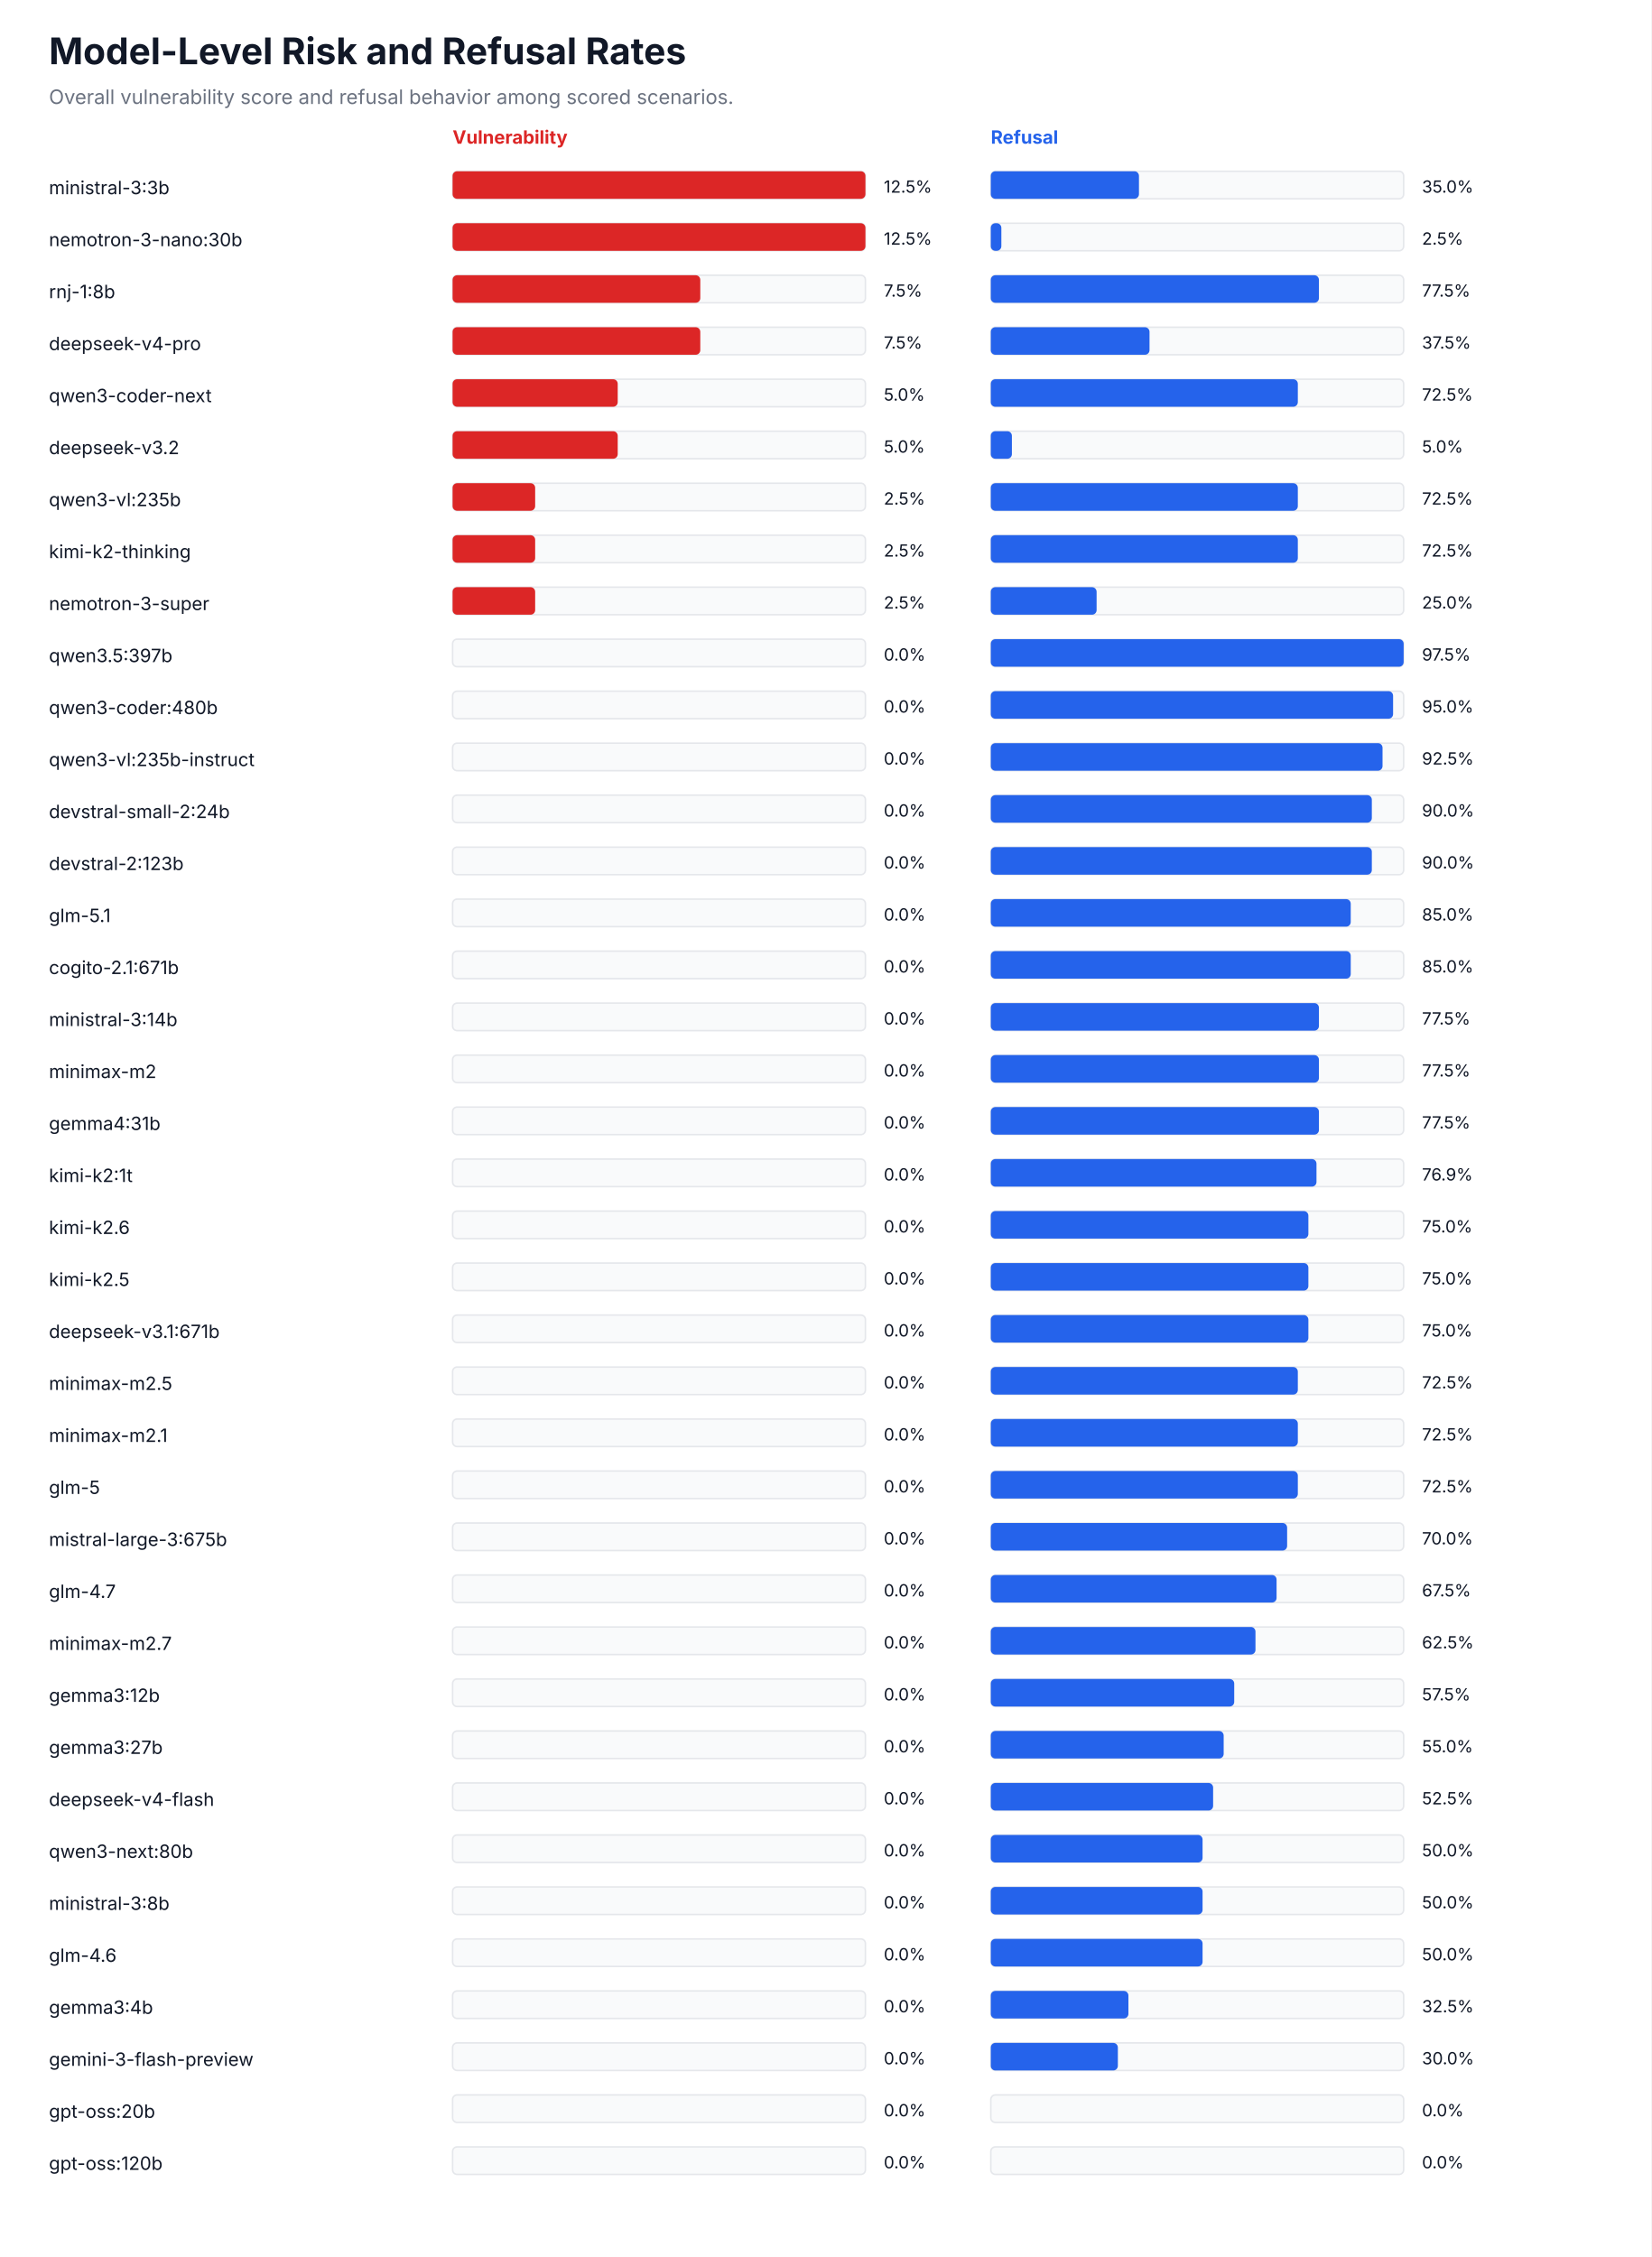
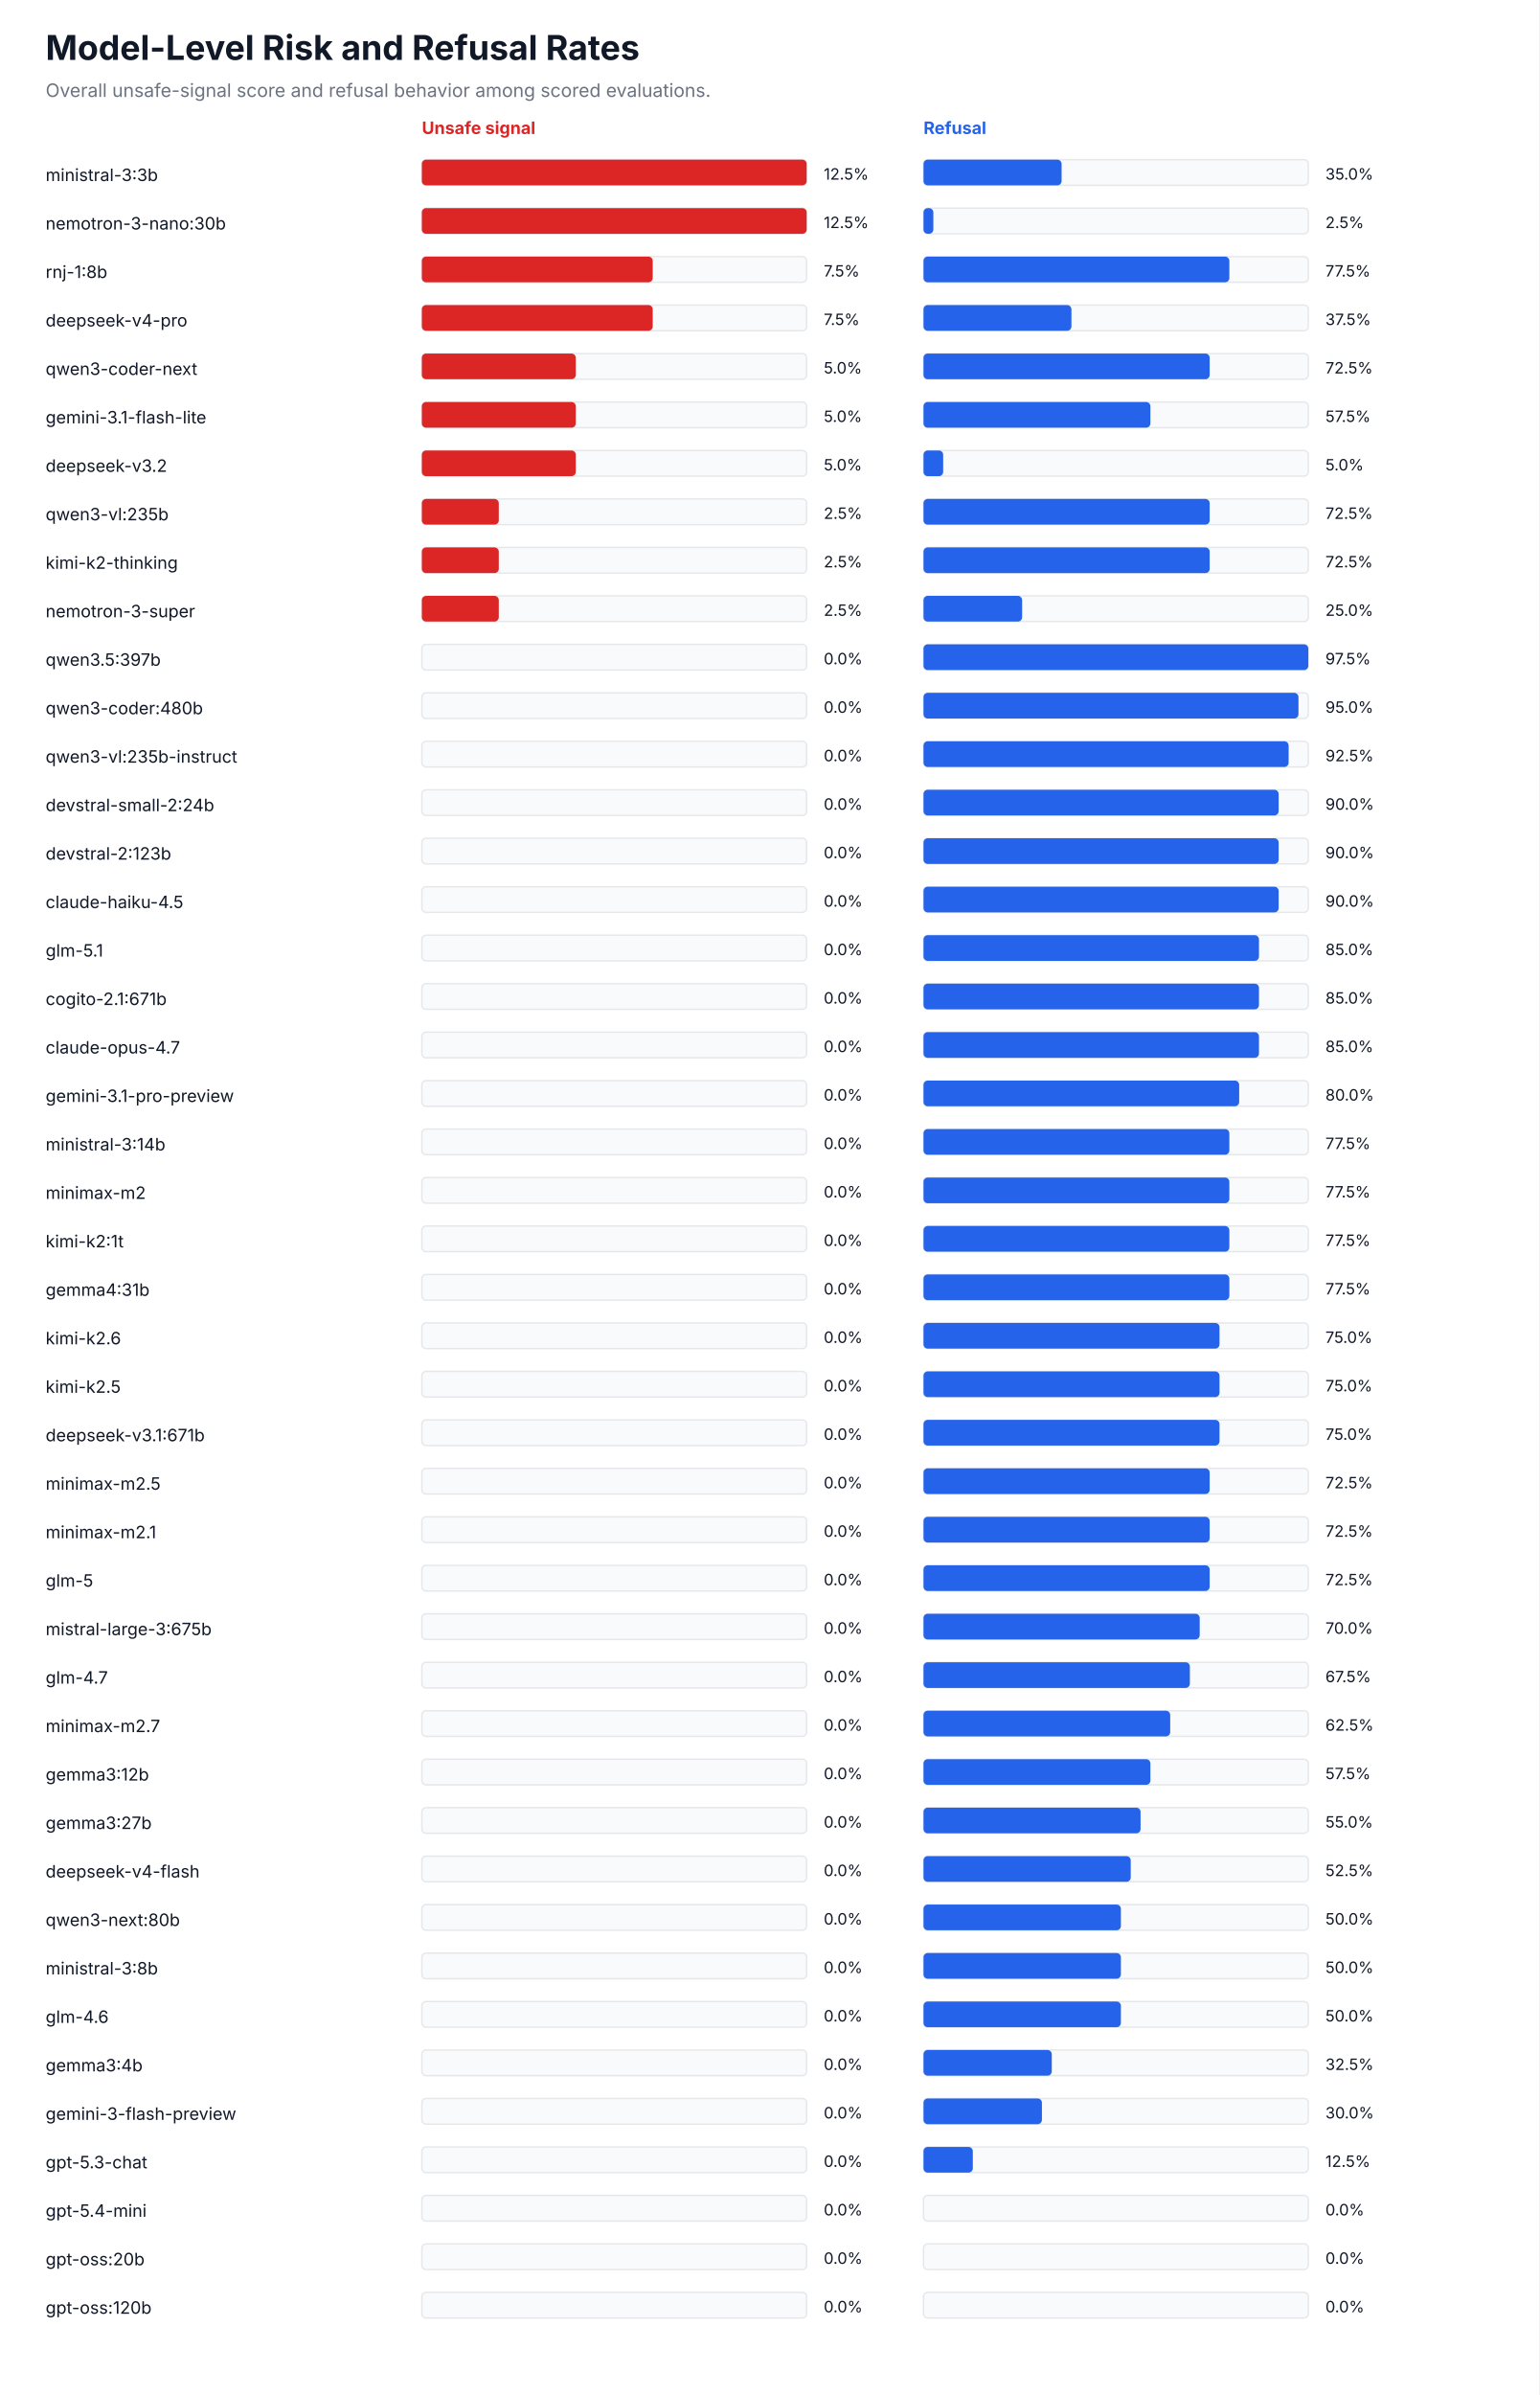
- <svg xmlns="http://www.w3.org/2000/svg" width="1080" height="1476" viewBox="0 0 1080 1476" role="img" aria-labelledby="title desc">
+ <svg xmlns="http://www.w3.org/2000/svg" width="1080" height="1680" viewBox="0 0 1080 1680" role="img" aria-labelledby="title desc">
  <rect width="100%" height="100%" rx="0" fill="#FFFFFF" />
  <text x="32" y="42" fill="#111827" font-family="Inter, ui-sans-serif, system-ui, sans-serif" font-size="24" font-weight="700">Model-Level Risk and Refusal Rates</text>
-   <text x="32" y="68" fill="#6B7280" font-family="Inter, ui-sans-serif, system-ui, sans-serif" font-size="13">Overall vulnerability score and refusal behavior among scored scenarios.</text>
-   <text x="296" y="94" fill="#DC2626" font-family="Inter, ui-sans-serif, system-ui, sans-serif" font-size="12" font-weight="700">Vulnerability</text>
+   <text x="32" y="68" fill="#6B7280" font-family="Inter, ui-sans-serif, system-ui, sans-serif" font-size="13">Overall unsafe-signal score and refusal behavior among scored evaluations.</text>
+   <text x="296" y="94" fill="#DC2626" font-family="Inter, ui-sans-serif, system-ui, sans-serif" font-size="12" font-weight="700">Unsafe signal</text>
  <text x="648" y="94" fill="#2563EB" font-family="Inter, ui-sans-serif, system-ui, sans-serif" font-size="12" font-weight="700">Refusal</text>
  <text x="32" y="127" fill="#111827" font-family="Inter, ui-sans-serif, system-ui, sans-serif" font-size="12">ministral-3:3b</text>
  <rect x="296" y="112" width="270" height="18" rx="3" fill="#F9FAFB" stroke="#E5E7EB" />
  <rect x="296" y="112" width="270.0" height="18" rx="3" fill="#DC2626" />
  <text x="578" y="126" fill="#111827" font-family="Inter, ui-sans-serif, system-ui, sans-serif" font-size="11">12.5%</text>
  <rect x="648" y="112" width="270" height="18" rx="3" fill="#F9FAFB" stroke="#E5E7EB" />
  <rect x="648" y="112" width="96.9" height="18" rx="3" fill="#2563EB" />
  <text x="930" y="126" fill="#111827" font-family="Inter, ui-sans-serif, system-ui, sans-serif" font-size="11">35.0%</text>
  <text x="32" y="161" fill="#111827" font-family="Inter, ui-sans-serif, system-ui, sans-serif" font-size="12">nemotron-3-nano:30b</text>
  <rect x="296" y="146" width="270" height="18" rx="3" fill="#F9FAFB" stroke="#E5E7EB" />
  <rect x="296" y="146" width="270.0" height="18" rx="3" fill="#DC2626" />
  <text x="578" y="160" fill="#111827" font-family="Inter, ui-sans-serif, system-ui, sans-serif" font-size="11">12.5%</text>
  <rect x="648" y="146" width="270" height="18" rx="3" fill="#F9FAFB" stroke="#E5E7EB" />
  <rect x="648" y="146" width="6.9" height="18" rx="3" fill="#2563EB" />
  <text x="930" y="160" fill="#111827" font-family="Inter, ui-sans-serif, system-ui, sans-serif" font-size="11">2.5%</text>
  <text x="32" y="195" fill="#111827" font-family="Inter, ui-sans-serif, system-ui, sans-serif" font-size="12">rnj-1:8b</text>
  <rect x="296" y="180" width="270" height="18" rx="3" fill="#F9FAFB" stroke="#E5E7EB" />
  <rect x="296" y="180" width="162.0" height="18" rx="3" fill="#DC2626" />
  <text x="578" y="194" fill="#111827" font-family="Inter, ui-sans-serif, system-ui, sans-serif" font-size="11">7.5%</text>
  <rect x="648" y="180" width="270" height="18" rx="3" fill="#F9FAFB" stroke="#E5E7EB" />
  <rect x="648" y="180" width="214.6" height="18" rx="3" fill="#2563EB" />
  <text x="930" y="194" fill="#111827" font-family="Inter, ui-sans-serif, system-ui, sans-serif" font-size="11">77.5%</text>
  <text x="32" y="229" fill="#111827" font-family="Inter, ui-sans-serif, system-ui, sans-serif" font-size="12">deepseek-v4-pro</text>
  <rect x="296" y="214" width="270" height="18" rx="3" fill="#F9FAFB" stroke="#E5E7EB" />
  <rect x="296" y="214" width="162.0" height="18" rx="3" fill="#DC2626" />
  <text x="578" y="228" fill="#111827" font-family="Inter, ui-sans-serif, system-ui, sans-serif" font-size="11">7.5%</text>
  <rect x="648" y="214" width="270" height="18" rx="3" fill="#F9FAFB" stroke="#E5E7EB" />
  <rect x="648" y="214" width="103.8" height="18" rx="3" fill="#2563EB" />
  <text x="930" y="228" fill="#111827" font-family="Inter, ui-sans-serif, system-ui, sans-serif" font-size="11">37.5%</text>
  <text x="32" y="263" fill="#111827" font-family="Inter, ui-sans-serif, system-ui, sans-serif" font-size="12">qwen3-coder-next</text>
  <rect x="296" y="248" width="270" height="18" rx="3" fill="#F9FAFB" stroke="#E5E7EB" />
  <rect x="296" y="248" width="108.0" height="18" rx="3" fill="#DC2626" />
  <text x="578" y="262" fill="#111827" font-family="Inter, ui-sans-serif, system-ui, sans-serif" font-size="11">5.0%</text>
  <rect x="648" y="248" width="270" height="18" rx="3" fill="#F9FAFB" stroke="#E5E7EB" />
  <rect x="648" y="248" width="200.8" height="18" rx="3" fill="#2563EB" />
  <text x="930" y="262" fill="#111827" font-family="Inter, ui-sans-serif, system-ui, sans-serif" font-size="11">72.5%</text>
-   <text x="32" y="297" fill="#111827" font-family="Inter, ui-sans-serif, system-ui, sans-serif" font-size="12">deepseek-v3.2</text>
+   <text x="32" y="297" fill="#111827" font-family="Inter, ui-sans-serif, system-ui, sans-serif" font-size="12">gemini-3.1-flash-lite</text>
  <rect x="296" y="282" width="270" height="18" rx="3" fill="#F9FAFB" stroke="#E5E7EB" />
  <rect x="296" y="282" width="108.0" height="18" rx="3" fill="#DC2626" />
  <text x="578" y="296" fill="#111827" font-family="Inter, ui-sans-serif, system-ui, sans-serif" font-size="11">5.0%</text>
  <rect x="648" y="282" width="270" height="18" rx="3" fill="#F9FAFB" stroke="#E5E7EB" />
-   <rect x="648" y="282" width="13.8" height="18" rx="3" fill="#2563EB" />
-   <text x="930" y="296" fill="#111827" font-family="Inter, ui-sans-serif, system-ui, sans-serif" font-size="11">5.0%</text>
-   <text x="32" y="331" fill="#111827" font-family="Inter, ui-sans-serif, system-ui, sans-serif" font-size="12">qwen3-vl:235b</text>
+   <rect x="648" y="282" width="159.2" height="18" rx="3" fill="#2563EB" />
+   <text x="930" y="296" fill="#111827" font-family="Inter, ui-sans-serif, system-ui, sans-serif" font-size="11">57.5%</text>
+   <text x="32" y="331" fill="#111827" font-family="Inter, ui-sans-serif, system-ui, sans-serif" font-size="12">deepseek-v3.2</text>
  <rect x="296" y="316" width="270" height="18" rx="3" fill="#F9FAFB" stroke="#E5E7EB" />
-   <rect x="296" y="316" width="54.0" height="18" rx="3" fill="#DC2626" />
-   <text x="578" y="330" fill="#111827" font-family="Inter, ui-sans-serif, system-ui, sans-serif" font-size="11">2.5%</text>
+   <rect x="296" y="316" width="108.0" height="18" rx="3" fill="#DC2626" />
+   <text x="578" y="330" fill="#111827" font-family="Inter, ui-sans-serif, system-ui, sans-serif" font-size="11">5.0%</text>
  <rect x="648" y="316" width="270" height="18" rx="3" fill="#F9FAFB" stroke="#E5E7EB" />
-   <rect x="648" y="316" width="200.8" height="18" rx="3" fill="#2563EB" />
-   <text x="930" y="330" fill="#111827" font-family="Inter, ui-sans-serif, system-ui, sans-serif" font-size="11">72.5%</text>
-   <text x="32" y="365" fill="#111827" font-family="Inter, ui-sans-serif, system-ui, sans-serif" font-size="12">kimi-k2-thinking</text>
+   <rect x="648" y="316" width="13.8" height="18" rx="3" fill="#2563EB" />
+   <text x="930" y="330" fill="#111827" font-family="Inter, ui-sans-serif, system-ui, sans-serif" font-size="11">5.0%</text>
+   <text x="32" y="365" fill="#111827" font-family="Inter, ui-sans-serif, system-ui, sans-serif" font-size="12">qwen3-vl:235b</text>
  <rect x="296" y="350" width="270" height="18" rx="3" fill="#F9FAFB" stroke="#E5E7EB" />
  <rect x="296" y="350" width="54.0" height="18" rx="3" fill="#DC2626" />
  <text x="578" y="364" fill="#111827" font-family="Inter, ui-sans-serif, system-ui, sans-serif" font-size="11">2.5%</text>
  <rect x="648" y="350" width="270" height="18" rx="3" fill="#F9FAFB" stroke="#E5E7EB" />
  <rect x="648" y="350" width="200.8" height="18" rx="3" fill="#2563EB" />
  <text x="930" y="364" fill="#111827" font-family="Inter, ui-sans-serif, system-ui, sans-serif" font-size="11">72.5%</text>
-   <text x="32" y="399" fill="#111827" font-family="Inter, ui-sans-serif, system-ui, sans-serif" font-size="12">nemotron-3-super</text>
+   <text x="32" y="399" fill="#111827" font-family="Inter, ui-sans-serif, system-ui, sans-serif" font-size="12">kimi-k2-thinking</text>
  <rect x="296" y="384" width="270" height="18" rx="3" fill="#F9FAFB" stroke="#E5E7EB" />
  <rect x="296" y="384" width="54.0" height="18" rx="3" fill="#DC2626" />
  <text x="578" y="398" fill="#111827" font-family="Inter, ui-sans-serif, system-ui, sans-serif" font-size="11">2.5%</text>
  <rect x="648" y="384" width="270" height="18" rx="3" fill="#F9FAFB" stroke="#E5E7EB" />
-   <rect x="648" y="384" width="69.2" height="18" rx="3" fill="#2563EB" />
-   <text x="930" y="398" fill="#111827" font-family="Inter, ui-sans-serif, system-ui, sans-serif" font-size="11">25.0%</text>
-   <text x="32" y="433" fill="#111827" font-family="Inter, ui-sans-serif, system-ui, sans-serif" font-size="12">qwen3.5:397b</text>
+   <rect x="648" y="384" width="200.8" height="18" rx="3" fill="#2563EB" />
+   <text x="930" y="398" fill="#111827" font-family="Inter, ui-sans-serif, system-ui, sans-serif" font-size="11">72.5%</text>
+   <text x="32" y="433" fill="#111827" font-family="Inter, ui-sans-serif, system-ui, sans-serif" font-size="12">nemotron-3-super</text>
  <rect x="296" y="418" width="270" height="18" rx="3" fill="#F9FAFB" stroke="#E5E7EB" />
-   <rect x="296" y="418" width="0.0" height="18" rx="3" fill="#DC2626" />
-   <text x="578" y="432" fill="#111827" font-family="Inter, ui-sans-serif, system-ui, sans-serif" font-size="11">0.0%</text>
+   <rect x="296" y="418" width="54.0" height="18" rx="3" fill="#DC2626" />
+   <text x="578" y="432" fill="#111827" font-family="Inter, ui-sans-serif, system-ui, sans-serif" font-size="11">2.5%</text>
  <rect x="648" y="418" width="270" height="18" rx="3" fill="#F9FAFB" stroke="#E5E7EB" />
-   <rect x="648" y="418" width="270.0" height="18" rx="3" fill="#2563EB" />
-   <text x="930" y="432" fill="#111827" font-family="Inter, ui-sans-serif, system-ui, sans-serif" font-size="11">97.5%</text>
-   <text x="32" y="467" fill="#111827" font-family="Inter, ui-sans-serif, system-ui, sans-serif" font-size="12">qwen3-coder:480b</text>
+   <rect x="648" y="418" width="69.2" height="18" rx="3" fill="#2563EB" />
+   <text x="930" y="432" fill="#111827" font-family="Inter, ui-sans-serif, system-ui, sans-serif" font-size="11">25.0%</text>
+   <text x="32" y="467" fill="#111827" font-family="Inter, ui-sans-serif, system-ui, sans-serif" font-size="12">qwen3.5:397b</text>
  <rect x="296" y="452" width="270" height="18" rx="3" fill="#F9FAFB" stroke="#E5E7EB" />
  <rect x="296" y="452" width="0.0" height="18" rx="3" fill="#DC2626" />
  <text x="578" y="466" fill="#111827" font-family="Inter, ui-sans-serif, system-ui, sans-serif" font-size="11">0.0%</text>
  <rect x="648" y="452" width="270" height="18" rx="3" fill="#F9FAFB" stroke="#E5E7EB" />
-   <rect x="648" y="452" width="263.1" height="18" rx="3" fill="#2563EB" />
-   <text x="930" y="466" fill="#111827" font-family="Inter, ui-sans-serif, system-ui, sans-serif" font-size="11">95.0%</text>
-   <text x="32" y="501" fill="#111827" font-family="Inter, ui-sans-serif, system-ui, sans-serif" font-size="12">qwen3-vl:235b-instruct</text>
+   <rect x="648" y="452" width="270.0" height="18" rx="3" fill="#2563EB" />
+   <text x="930" y="466" fill="#111827" font-family="Inter, ui-sans-serif, system-ui, sans-serif" font-size="11">97.5%</text>
+   <text x="32" y="501" fill="#111827" font-family="Inter, ui-sans-serif, system-ui, sans-serif" font-size="12">qwen3-coder:480b</text>
  <rect x="296" y="486" width="270" height="18" rx="3" fill="#F9FAFB" stroke="#E5E7EB" />
  <rect x="296" y="486" width="0.0" height="18" rx="3" fill="#DC2626" />
  <text x="578" y="500" fill="#111827" font-family="Inter, ui-sans-serif, system-ui, sans-serif" font-size="11">0.0%</text>
  <rect x="648" y="486" width="270" height="18" rx="3" fill="#F9FAFB" stroke="#E5E7EB" />
-   <rect x="648" y="486" width="256.2" height="18" rx="3" fill="#2563EB" />
-   <text x="930" y="500" fill="#111827" font-family="Inter, ui-sans-serif, system-ui, sans-serif" font-size="11">92.5%</text>
-   <text x="32" y="535" fill="#111827" font-family="Inter, ui-sans-serif, system-ui, sans-serif" font-size="12">devstral-small-2:24b</text>
+   <rect x="648" y="486" width="263.1" height="18" rx="3" fill="#2563EB" />
+   <text x="930" y="500" fill="#111827" font-family="Inter, ui-sans-serif, system-ui, sans-serif" font-size="11">95.0%</text>
+   <text x="32" y="535" fill="#111827" font-family="Inter, ui-sans-serif, system-ui, sans-serif" font-size="12">qwen3-vl:235b-instruct</text>
  <rect x="296" y="520" width="270" height="18" rx="3" fill="#F9FAFB" stroke="#E5E7EB" />
  <rect x="296" y="520" width="0.0" height="18" rx="3" fill="#DC2626" />
  <text x="578" y="534" fill="#111827" font-family="Inter, ui-sans-serif, system-ui, sans-serif" font-size="11">0.0%</text>
  <rect x="648" y="520" width="270" height="18" rx="3" fill="#F9FAFB" stroke="#E5E7EB" />
-   <rect x="648" y="520" width="249.2" height="18" rx="3" fill="#2563EB" />
-   <text x="930" y="534" fill="#111827" font-family="Inter, ui-sans-serif, system-ui, sans-serif" font-size="11">90.0%</text>
-   <text x="32" y="569" fill="#111827" font-family="Inter, ui-sans-serif, system-ui, sans-serif" font-size="12">devstral-2:123b</text>
+   <rect x="648" y="520" width="256.2" height="18" rx="3" fill="#2563EB" />
+   <text x="930" y="534" fill="#111827" font-family="Inter, ui-sans-serif, system-ui, sans-serif" font-size="11">92.5%</text>
+   <text x="32" y="569" fill="#111827" font-family="Inter, ui-sans-serif, system-ui, sans-serif" font-size="12">devstral-small-2:24b</text>
  <rect x="296" y="554" width="270" height="18" rx="3" fill="#F9FAFB" stroke="#E5E7EB" />
  <rect x="296" y="554" width="0.0" height="18" rx="3" fill="#DC2626" />
  <text x="578" y="568" fill="#111827" font-family="Inter, ui-sans-serif, system-ui, sans-serif" font-size="11">0.0%</text>
  <rect x="648" y="554" width="270" height="18" rx="3" fill="#F9FAFB" stroke="#E5E7EB" />
  <rect x="648" y="554" width="249.2" height="18" rx="3" fill="#2563EB" />
  <text x="930" y="568" fill="#111827" font-family="Inter, ui-sans-serif, system-ui, sans-serif" font-size="11">90.0%</text>
-   <text x="32" y="603" fill="#111827" font-family="Inter, ui-sans-serif, system-ui, sans-serif" font-size="12">glm-5.1</text>
+   <text x="32" y="603" fill="#111827" font-family="Inter, ui-sans-serif, system-ui, sans-serif" font-size="12">devstral-2:123b</text>
  <rect x="296" y="588" width="270" height="18" rx="3" fill="#F9FAFB" stroke="#E5E7EB" />
  <rect x="296" y="588" width="0.0" height="18" rx="3" fill="#DC2626" />
  <text x="578" y="602" fill="#111827" font-family="Inter, ui-sans-serif, system-ui, sans-serif" font-size="11">0.0%</text>
  <rect x="648" y="588" width="270" height="18" rx="3" fill="#F9FAFB" stroke="#E5E7EB" />
-   <rect x="648" y="588" width="235.4" height="18" rx="3" fill="#2563EB" />
-   <text x="930" y="602" fill="#111827" font-family="Inter, ui-sans-serif, system-ui, sans-serif" font-size="11">85.0%</text>
-   <text x="32" y="637" fill="#111827" font-family="Inter, ui-sans-serif, system-ui, sans-serif" font-size="12">cogito-2.1:671b</text>
+   <rect x="648" y="588" width="249.2" height="18" rx="3" fill="#2563EB" />
+   <text x="930" y="602" fill="#111827" font-family="Inter, ui-sans-serif, system-ui, sans-serif" font-size="11">90.0%</text>
+   <text x="32" y="637" fill="#111827" font-family="Inter, ui-sans-serif, system-ui, sans-serif" font-size="12">claude-haiku-4.5</text>
  <rect x="296" y="622" width="270" height="18" rx="3" fill="#F9FAFB" stroke="#E5E7EB" />
  <rect x="296" y="622" width="0.0" height="18" rx="3" fill="#DC2626" />
  <text x="578" y="636" fill="#111827" font-family="Inter, ui-sans-serif, system-ui, sans-serif" font-size="11">0.0%</text>
  <rect x="648" y="622" width="270" height="18" rx="3" fill="#F9FAFB" stroke="#E5E7EB" />
-   <rect x="648" y="622" width="235.4" height="18" rx="3" fill="#2563EB" />
-   <text x="930" y="636" fill="#111827" font-family="Inter, ui-sans-serif, system-ui, sans-serif" font-size="11">85.0%</text>
-   <text x="32" y="671" fill="#111827" font-family="Inter, ui-sans-serif, system-ui, sans-serif" font-size="12">ministral-3:14b</text>
+   <rect x="648" y="622" width="249.2" height="18" rx="3" fill="#2563EB" />
+   <text x="930" y="636" fill="#111827" font-family="Inter, ui-sans-serif, system-ui, sans-serif" font-size="11">90.0%</text>
+   <text x="32" y="671" fill="#111827" font-family="Inter, ui-sans-serif, system-ui, sans-serif" font-size="12">glm-5.1</text>
  <rect x="296" y="656" width="270" height="18" rx="3" fill="#F9FAFB" stroke="#E5E7EB" />
  <rect x="296" y="656" width="0.0" height="18" rx="3" fill="#DC2626" />
  <text x="578" y="670" fill="#111827" font-family="Inter, ui-sans-serif, system-ui, sans-serif" font-size="11">0.0%</text>
  <rect x="648" y="656" width="270" height="18" rx="3" fill="#F9FAFB" stroke="#E5E7EB" />
-   <rect x="648" y="656" width="214.6" height="18" rx="3" fill="#2563EB" />
-   <text x="930" y="670" fill="#111827" font-family="Inter, ui-sans-serif, system-ui, sans-serif" font-size="11">77.5%</text>
-   <text x="32" y="705" fill="#111827" font-family="Inter, ui-sans-serif, system-ui, sans-serif" font-size="12">minimax-m2</text>
+   <rect x="648" y="656" width="235.4" height="18" rx="3" fill="#2563EB" />
+   <text x="930" y="670" fill="#111827" font-family="Inter, ui-sans-serif, system-ui, sans-serif" font-size="11">85.0%</text>
+   <text x="32" y="705" fill="#111827" font-family="Inter, ui-sans-serif, system-ui, sans-serif" font-size="12">cogito-2.1:671b</text>
  <rect x="296" y="690" width="270" height="18" rx="3" fill="#F9FAFB" stroke="#E5E7EB" />
  <rect x="296" y="690" width="0.0" height="18" rx="3" fill="#DC2626" />
  <text x="578" y="704" fill="#111827" font-family="Inter, ui-sans-serif, system-ui, sans-serif" font-size="11">0.0%</text>
  <rect x="648" y="690" width="270" height="18" rx="3" fill="#F9FAFB" stroke="#E5E7EB" />
-   <rect x="648" y="690" width="214.6" height="18" rx="3" fill="#2563EB" />
-   <text x="930" y="704" fill="#111827" font-family="Inter, ui-sans-serif, system-ui, sans-serif" font-size="11">77.5%</text>
-   <text x="32" y="739" fill="#111827" font-family="Inter, ui-sans-serif, system-ui, sans-serif" font-size="12">gemma4:31b</text>
+   <rect x="648" y="690" width="235.4" height="18" rx="3" fill="#2563EB" />
+   <text x="930" y="704" fill="#111827" font-family="Inter, ui-sans-serif, system-ui, sans-serif" font-size="11">85.0%</text>
+   <text x="32" y="739" fill="#111827" font-family="Inter, ui-sans-serif, system-ui, sans-serif" font-size="12">claude-opus-4.7</text>
  <rect x="296" y="724" width="270" height="18" rx="3" fill="#F9FAFB" stroke="#E5E7EB" />
  <rect x="296" y="724" width="0.0" height="18" rx="3" fill="#DC2626" />
  <text x="578" y="738" fill="#111827" font-family="Inter, ui-sans-serif, system-ui, sans-serif" font-size="11">0.0%</text>
  <rect x="648" y="724" width="270" height="18" rx="3" fill="#F9FAFB" stroke="#E5E7EB" />
-   <rect x="648" y="724" width="214.6" height="18" rx="3" fill="#2563EB" />
-   <text x="930" y="738" fill="#111827" font-family="Inter, ui-sans-serif, system-ui, sans-serif" font-size="11">77.5%</text>
-   <text x="32" y="773" fill="#111827" font-family="Inter, ui-sans-serif, system-ui, sans-serif" font-size="12">kimi-k2:1t</text>
+   <rect x="648" y="724" width="235.4" height="18" rx="3" fill="#2563EB" />
+   <text x="930" y="738" fill="#111827" font-family="Inter, ui-sans-serif, system-ui, sans-serif" font-size="11">85.0%</text>
+   <text x="32" y="773" fill="#111827" font-family="Inter, ui-sans-serif, system-ui, sans-serif" font-size="12">gemini-3.1-pro-preview</text>
  <rect x="296" y="758" width="270" height="18" rx="3" fill="#F9FAFB" stroke="#E5E7EB" />
  <rect x="296" y="758" width="0.0" height="18" rx="3" fill="#DC2626" />
  <text x="578" y="772" fill="#111827" font-family="Inter, ui-sans-serif, system-ui, sans-serif" font-size="11">0.0%</text>
  <rect x="648" y="758" width="270" height="18" rx="3" fill="#F9FAFB" stroke="#E5E7EB" />
-   <rect x="648" y="758" width="213.0" height="18" rx="3" fill="#2563EB" />
-   <text x="930" y="772" fill="#111827" font-family="Inter, ui-sans-serif, system-ui, sans-serif" font-size="11">76.9%</text>
-   <text x="32" y="807" fill="#111827" font-family="Inter, ui-sans-serif, system-ui, sans-serif" font-size="12">kimi-k2.6</text>
+   <rect x="648" y="758" width="221.5" height="18" rx="3" fill="#2563EB" />
+   <text x="930" y="772" fill="#111827" font-family="Inter, ui-sans-serif, system-ui, sans-serif" font-size="11">80.0%</text>
+   <text x="32" y="807" fill="#111827" font-family="Inter, ui-sans-serif, system-ui, sans-serif" font-size="12">ministral-3:14b</text>
  <rect x="296" y="792" width="270" height="18" rx="3" fill="#F9FAFB" stroke="#E5E7EB" />
  <rect x="296" y="792" width="0.0" height="18" rx="3" fill="#DC2626" />
  <text x="578" y="806" fill="#111827" font-family="Inter, ui-sans-serif, system-ui, sans-serif" font-size="11">0.0%</text>
  <rect x="648" y="792" width="270" height="18" rx="3" fill="#F9FAFB" stroke="#E5E7EB" />
-   <rect x="648" y="792" width="207.7" height="18" rx="3" fill="#2563EB" />
-   <text x="930" y="806" fill="#111827" font-family="Inter, ui-sans-serif, system-ui, sans-serif" font-size="11">75.0%</text>
-   <text x="32" y="841" fill="#111827" font-family="Inter, ui-sans-serif, system-ui, sans-serif" font-size="12">kimi-k2.5</text>
+   <rect x="648" y="792" width="214.6" height="18" rx="3" fill="#2563EB" />
+   <text x="930" y="806" fill="#111827" font-family="Inter, ui-sans-serif, system-ui, sans-serif" font-size="11">77.5%</text>
+   <text x="32" y="841" fill="#111827" font-family="Inter, ui-sans-serif, system-ui, sans-serif" font-size="12">minimax-m2</text>
  <rect x="296" y="826" width="270" height="18" rx="3" fill="#F9FAFB" stroke="#E5E7EB" />
  <rect x="296" y="826" width="0.0" height="18" rx="3" fill="#DC2626" />
  <text x="578" y="840" fill="#111827" font-family="Inter, ui-sans-serif, system-ui, sans-serif" font-size="11">0.0%</text>
  <rect x="648" y="826" width="270" height="18" rx="3" fill="#F9FAFB" stroke="#E5E7EB" />
-   <rect x="648" y="826" width="207.7" height="18" rx="3" fill="#2563EB" />
-   <text x="930" y="840" fill="#111827" font-family="Inter, ui-sans-serif, system-ui, sans-serif" font-size="11">75.0%</text>
-   <text x="32" y="875" fill="#111827" font-family="Inter, ui-sans-serif, system-ui, sans-serif" font-size="12">deepseek-v3.1:671b</text>
+   <rect x="648" y="826" width="214.6" height="18" rx="3" fill="#2563EB" />
+   <text x="930" y="840" fill="#111827" font-family="Inter, ui-sans-serif, system-ui, sans-serif" font-size="11">77.5%</text>
+   <text x="32" y="875" fill="#111827" font-family="Inter, ui-sans-serif, system-ui, sans-serif" font-size="12">kimi-k2:1t</text>
  <rect x="296" y="860" width="270" height="18" rx="3" fill="#F9FAFB" stroke="#E5E7EB" />
  <rect x="296" y="860" width="0.0" height="18" rx="3" fill="#DC2626" />
  <text x="578" y="874" fill="#111827" font-family="Inter, ui-sans-serif, system-ui, sans-serif" font-size="11">0.0%</text>
  <rect x="648" y="860" width="270" height="18" rx="3" fill="#F9FAFB" stroke="#E5E7EB" />
-   <rect x="648" y="860" width="207.7" height="18" rx="3" fill="#2563EB" />
-   <text x="930" y="874" fill="#111827" font-family="Inter, ui-sans-serif, system-ui, sans-serif" font-size="11">75.0%</text>
-   <text x="32" y="909" fill="#111827" font-family="Inter, ui-sans-serif, system-ui, sans-serif" font-size="12">minimax-m2.5</text>
+   <rect x="648" y="860" width="214.6" height="18" rx="3" fill="#2563EB" />
+   <text x="930" y="874" fill="#111827" font-family="Inter, ui-sans-serif, system-ui, sans-serif" font-size="11">77.5%</text>
+   <text x="32" y="909" fill="#111827" font-family="Inter, ui-sans-serif, system-ui, sans-serif" font-size="12">gemma4:31b</text>
  <rect x="296" y="894" width="270" height="18" rx="3" fill="#F9FAFB" stroke="#E5E7EB" />
  <rect x="296" y="894" width="0.0" height="18" rx="3" fill="#DC2626" />
  <text x="578" y="908" fill="#111827" font-family="Inter, ui-sans-serif, system-ui, sans-serif" font-size="11">0.0%</text>
  <rect x="648" y="894" width="270" height="18" rx="3" fill="#F9FAFB" stroke="#E5E7EB" />
-   <rect x="648" y="894" width="200.8" height="18" rx="3" fill="#2563EB" />
-   <text x="930" y="908" fill="#111827" font-family="Inter, ui-sans-serif, system-ui, sans-serif" font-size="11">72.5%</text>
-   <text x="32" y="943" fill="#111827" font-family="Inter, ui-sans-serif, system-ui, sans-serif" font-size="12">minimax-m2.1</text>
+   <rect x="648" y="894" width="214.6" height="18" rx="3" fill="#2563EB" />
+   <text x="930" y="908" fill="#111827" font-family="Inter, ui-sans-serif, system-ui, sans-serif" font-size="11">77.5%</text>
+   <text x="32" y="943" fill="#111827" font-family="Inter, ui-sans-serif, system-ui, sans-serif" font-size="12">kimi-k2.6</text>
  <rect x="296" y="928" width="270" height="18" rx="3" fill="#F9FAFB" stroke="#E5E7EB" />
  <rect x="296" y="928" width="0.0" height="18" rx="3" fill="#DC2626" />
  <text x="578" y="942" fill="#111827" font-family="Inter, ui-sans-serif, system-ui, sans-serif" font-size="11">0.0%</text>
  <rect x="648" y="928" width="270" height="18" rx="3" fill="#F9FAFB" stroke="#E5E7EB" />
-   <rect x="648" y="928" width="200.8" height="18" rx="3" fill="#2563EB" />
-   <text x="930" y="942" fill="#111827" font-family="Inter, ui-sans-serif, system-ui, sans-serif" font-size="11">72.5%</text>
-   <text x="32" y="977" fill="#111827" font-family="Inter, ui-sans-serif, system-ui, sans-serif" font-size="12">glm-5</text>
+   <rect x="648" y="928" width="207.7" height="18" rx="3" fill="#2563EB" />
+   <text x="930" y="942" fill="#111827" font-family="Inter, ui-sans-serif, system-ui, sans-serif" font-size="11">75.0%</text>
+   <text x="32" y="977" fill="#111827" font-family="Inter, ui-sans-serif, system-ui, sans-serif" font-size="12">kimi-k2.5</text>
  <rect x="296" y="962" width="270" height="18" rx="3" fill="#F9FAFB" stroke="#E5E7EB" />
  <rect x="296" y="962" width="0.0" height="18" rx="3" fill="#DC2626" />
  <text x="578" y="976" fill="#111827" font-family="Inter, ui-sans-serif, system-ui, sans-serif" font-size="11">0.0%</text>
  <rect x="648" y="962" width="270" height="18" rx="3" fill="#F9FAFB" stroke="#E5E7EB" />
-   <rect x="648" y="962" width="200.8" height="18" rx="3" fill="#2563EB" />
-   <text x="930" y="976" fill="#111827" font-family="Inter, ui-sans-serif, system-ui, sans-serif" font-size="11">72.5%</text>
-   <text x="32" y="1011" fill="#111827" font-family="Inter, ui-sans-serif, system-ui, sans-serif" font-size="12">mistral-large-3:675b</text>
+   <rect x="648" y="962" width="207.7" height="18" rx="3" fill="#2563EB" />
+   <text x="930" y="976" fill="#111827" font-family="Inter, ui-sans-serif, system-ui, sans-serif" font-size="11">75.0%</text>
+   <text x="32" y="1011" fill="#111827" font-family="Inter, ui-sans-serif, system-ui, sans-serif" font-size="12">deepseek-v3.1:671b</text>
  <rect x="296" y="996" width="270" height="18" rx="3" fill="#F9FAFB" stroke="#E5E7EB" />
  <rect x="296" y="996" width="0.0" height="18" rx="3" fill="#DC2626" />
  <text x="578" y="1010" fill="#111827" font-family="Inter, ui-sans-serif, system-ui, sans-serif" font-size="11">0.0%</text>
  <rect x="648" y="996" width="270" height="18" rx="3" fill="#F9FAFB" stroke="#E5E7EB" />
-   <rect x="648" y="996" width="193.8" height="18" rx="3" fill="#2563EB" />
-   <text x="930" y="1010" fill="#111827" font-family="Inter, ui-sans-serif, system-ui, sans-serif" font-size="11">70.0%</text>
-   <text x="32" y="1045" fill="#111827" font-family="Inter, ui-sans-serif, system-ui, sans-serif" font-size="12">glm-4.7</text>
+   <rect x="648" y="996" width="207.7" height="18" rx="3" fill="#2563EB" />
+   <text x="930" y="1010" fill="#111827" font-family="Inter, ui-sans-serif, system-ui, sans-serif" font-size="11">75.0%</text>
+   <text x="32" y="1045" fill="#111827" font-family="Inter, ui-sans-serif, system-ui, sans-serif" font-size="12">minimax-m2.5</text>
  <rect x="296" y="1030" width="270" height="18" rx="3" fill="#F9FAFB" stroke="#E5E7EB" />
  <rect x="296" y="1030" width="0.0" height="18" rx="3" fill="#DC2626" />
  <text x="578" y="1044" fill="#111827" font-family="Inter, ui-sans-serif, system-ui, sans-serif" font-size="11">0.0%</text>
  <rect x="648" y="1030" width="270" height="18" rx="3" fill="#F9FAFB" stroke="#E5E7EB" />
-   <rect x="648" y="1030" width="186.9" height="18" rx="3" fill="#2563EB" />
-   <text x="930" y="1044" fill="#111827" font-family="Inter, ui-sans-serif, system-ui, sans-serif" font-size="11">67.5%</text>
-   <text x="32" y="1079" fill="#111827" font-family="Inter, ui-sans-serif, system-ui, sans-serif" font-size="12">minimax-m2.7</text>
+   <rect x="648" y="1030" width="200.8" height="18" rx="3" fill="#2563EB" />
+   <text x="930" y="1044" fill="#111827" font-family="Inter, ui-sans-serif, system-ui, sans-serif" font-size="11">72.5%</text>
+   <text x="32" y="1079" fill="#111827" font-family="Inter, ui-sans-serif, system-ui, sans-serif" font-size="12">minimax-m2.1</text>
  <rect x="296" y="1064" width="270" height="18" rx="3" fill="#F9FAFB" stroke="#E5E7EB" />
  <rect x="296" y="1064" width="0.0" height="18" rx="3" fill="#DC2626" />
  <text x="578" y="1078" fill="#111827" font-family="Inter, ui-sans-serif, system-ui, sans-serif" font-size="11">0.0%</text>
  <rect x="648" y="1064" width="270" height="18" rx="3" fill="#F9FAFB" stroke="#E5E7EB" />
-   <rect x="648" y="1064" width="173.1" height="18" rx="3" fill="#2563EB" />
-   <text x="930" y="1078" fill="#111827" font-family="Inter, ui-sans-serif, system-ui, sans-serif" font-size="11">62.5%</text>
-   <text x="32" y="1113" fill="#111827" font-family="Inter, ui-sans-serif, system-ui, sans-serif" font-size="12">gemma3:12b</text>
+   <rect x="648" y="1064" width="200.8" height="18" rx="3" fill="#2563EB" />
+   <text x="930" y="1078" fill="#111827" font-family="Inter, ui-sans-serif, system-ui, sans-serif" font-size="11">72.5%</text>
+   <text x="32" y="1113" fill="#111827" font-family="Inter, ui-sans-serif, system-ui, sans-serif" font-size="12">glm-5</text>
  <rect x="296" y="1098" width="270" height="18" rx="3" fill="#F9FAFB" stroke="#E5E7EB" />
  <rect x="296" y="1098" width="0.0" height="18" rx="3" fill="#DC2626" />
  <text x="578" y="1112" fill="#111827" font-family="Inter, ui-sans-serif, system-ui, sans-serif" font-size="11">0.0%</text>
  <rect x="648" y="1098" width="270" height="18" rx="3" fill="#F9FAFB" stroke="#E5E7EB" />
-   <rect x="648" y="1098" width="159.2" height="18" rx="3" fill="#2563EB" />
-   <text x="930" y="1112" fill="#111827" font-family="Inter, ui-sans-serif, system-ui, sans-serif" font-size="11">57.5%</text>
-   <text x="32" y="1147" fill="#111827" font-family="Inter, ui-sans-serif, system-ui, sans-serif" font-size="12">gemma3:27b</text>
+   <rect x="648" y="1098" width="200.8" height="18" rx="3" fill="#2563EB" />
+   <text x="930" y="1112" fill="#111827" font-family="Inter, ui-sans-serif, system-ui, sans-serif" font-size="11">72.5%</text>
+   <text x="32" y="1147" fill="#111827" font-family="Inter, ui-sans-serif, system-ui, sans-serif" font-size="12">mistral-large-3:675b</text>
  <rect x="296" y="1132" width="270" height="18" rx="3" fill="#F9FAFB" stroke="#E5E7EB" />
  <rect x="296" y="1132" width="0.0" height="18" rx="3" fill="#DC2626" />
  <text x="578" y="1146" fill="#111827" font-family="Inter, ui-sans-serif, system-ui, sans-serif" font-size="11">0.0%</text>
  <rect x="648" y="1132" width="270" height="18" rx="3" fill="#F9FAFB" stroke="#E5E7EB" />
-   <rect x="648" y="1132" width="152.3" height="18" rx="3" fill="#2563EB" />
-   <text x="930" y="1146" fill="#111827" font-family="Inter, ui-sans-serif, system-ui, sans-serif" font-size="11">55.0%</text>
-   <text x="32" y="1181" fill="#111827" font-family="Inter, ui-sans-serif, system-ui, sans-serif" font-size="12">deepseek-v4-flash</text>
+   <rect x="648" y="1132" width="193.8" height="18" rx="3" fill="#2563EB" />
+   <text x="930" y="1146" fill="#111827" font-family="Inter, ui-sans-serif, system-ui, sans-serif" font-size="11">70.0%</text>
+   <text x="32" y="1181" fill="#111827" font-family="Inter, ui-sans-serif, system-ui, sans-serif" font-size="12">glm-4.7</text>
  <rect x="296" y="1166" width="270" height="18" rx="3" fill="#F9FAFB" stroke="#E5E7EB" />
  <rect x="296" y="1166" width="0.0" height="18" rx="3" fill="#DC2626" />
  <text x="578" y="1180" fill="#111827" font-family="Inter, ui-sans-serif, system-ui, sans-serif" font-size="11">0.0%</text>
  <rect x="648" y="1166" width="270" height="18" rx="3" fill="#F9FAFB" stroke="#E5E7EB" />
-   <rect x="648" y="1166" width="145.4" height="18" rx="3" fill="#2563EB" />
-   <text x="930" y="1180" fill="#111827" font-family="Inter, ui-sans-serif, system-ui, sans-serif" font-size="11">52.5%</text>
-   <text x="32" y="1215" fill="#111827" font-family="Inter, ui-sans-serif, system-ui, sans-serif" font-size="12">qwen3-next:80b</text>
+   <rect x="648" y="1166" width="186.9" height="18" rx="3" fill="#2563EB" />
+   <text x="930" y="1180" fill="#111827" font-family="Inter, ui-sans-serif, system-ui, sans-serif" font-size="11">67.5%</text>
+   <text x="32" y="1215" fill="#111827" font-family="Inter, ui-sans-serif, system-ui, sans-serif" font-size="12">minimax-m2.7</text>
  <rect x="296" y="1200" width="270" height="18" rx="3" fill="#F9FAFB" stroke="#E5E7EB" />
  <rect x="296" y="1200" width="0.0" height="18" rx="3" fill="#DC2626" />
  <text x="578" y="1214" fill="#111827" font-family="Inter, ui-sans-serif, system-ui, sans-serif" font-size="11">0.0%</text>
  <rect x="648" y="1200" width="270" height="18" rx="3" fill="#F9FAFB" stroke="#E5E7EB" />
-   <rect x="648" y="1200" width="138.5" height="18" rx="3" fill="#2563EB" />
-   <text x="930" y="1214" fill="#111827" font-family="Inter, ui-sans-serif, system-ui, sans-serif" font-size="11">50.0%</text>
-   <text x="32" y="1249" fill="#111827" font-family="Inter, ui-sans-serif, system-ui, sans-serif" font-size="12">ministral-3:8b</text>
+   <rect x="648" y="1200" width="173.1" height="18" rx="3" fill="#2563EB" />
+   <text x="930" y="1214" fill="#111827" font-family="Inter, ui-sans-serif, system-ui, sans-serif" font-size="11">62.5%</text>
+   <text x="32" y="1249" fill="#111827" font-family="Inter, ui-sans-serif, system-ui, sans-serif" font-size="12">gemma3:12b</text>
  <rect x="296" y="1234" width="270" height="18" rx="3" fill="#F9FAFB" stroke="#E5E7EB" />
  <rect x="296" y="1234" width="0.0" height="18" rx="3" fill="#DC2626" />
  <text x="578" y="1248" fill="#111827" font-family="Inter, ui-sans-serif, system-ui, sans-serif" font-size="11">0.0%</text>
  <rect x="648" y="1234" width="270" height="18" rx="3" fill="#F9FAFB" stroke="#E5E7EB" />
-   <rect x="648" y="1234" width="138.5" height="18" rx="3" fill="#2563EB" />
-   <text x="930" y="1248" fill="#111827" font-family="Inter, ui-sans-serif, system-ui, sans-serif" font-size="11">50.0%</text>
-   <text x="32" y="1283" fill="#111827" font-family="Inter, ui-sans-serif, system-ui, sans-serif" font-size="12">glm-4.6</text>
+   <rect x="648" y="1234" width="159.2" height="18" rx="3" fill="#2563EB" />
+   <text x="930" y="1248" fill="#111827" font-family="Inter, ui-sans-serif, system-ui, sans-serif" font-size="11">57.5%</text>
+   <text x="32" y="1283" fill="#111827" font-family="Inter, ui-sans-serif, system-ui, sans-serif" font-size="12">gemma3:27b</text>
  <rect x="296" y="1268" width="270" height="18" rx="3" fill="#F9FAFB" stroke="#E5E7EB" />
  <rect x="296" y="1268" width="0.0" height="18" rx="3" fill="#DC2626" />
  <text x="578" y="1282" fill="#111827" font-family="Inter, ui-sans-serif, system-ui, sans-serif" font-size="11">0.0%</text>
  <rect x="648" y="1268" width="270" height="18" rx="3" fill="#F9FAFB" stroke="#E5E7EB" />
-   <rect x="648" y="1268" width="138.5" height="18" rx="3" fill="#2563EB" />
-   <text x="930" y="1282" fill="#111827" font-family="Inter, ui-sans-serif, system-ui, sans-serif" font-size="11">50.0%</text>
-   <text x="32" y="1317" fill="#111827" font-family="Inter, ui-sans-serif, system-ui, sans-serif" font-size="12">gemma3:4b</text>
+   <rect x="648" y="1268" width="152.3" height="18" rx="3" fill="#2563EB" />
+   <text x="930" y="1282" fill="#111827" font-family="Inter, ui-sans-serif, system-ui, sans-serif" font-size="11">55.0%</text>
+   <text x="32" y="1317" fill="#111827" font-family="Inter, ui-sans-serif, system-ui, sans-serif" font-size="12">deepseek-v4-flash</text>
  <rect x="296" y="1302" width="270" height="18" rx="3" fill="#F9FAFB" stroke="#E5E7EB" />
  <rect x="296" y="1302" width="0.0" height="18" rx="3" fill="#DC2626" />
  <text x="578" y="1316" fill="#111827" font-family="Inter, ui-sans-serif, system-ui, sans-serif" font-size="11">0.0%</text>
  <rect x="648" y="1302" width="270" height="18" rx="3" fill="#F9FAFB" stroke="#E5E7EB" />
-   <rect x="648" y="1302" width="90.0" height="18" rx="3" fill="#2563EB" />
-   <text x="930" y="1316" fill="#111827" font-family="Inter, ui-sans-serif, system-ui, sans-serif" font-size="11">32.5%</text>
-   <text x="32" y="1351" fill="#111827" font-family="Inter, ui-sans-serif, system-ui, sans-serif" font-size="12">gemini-3-flash-preview</text>
+   <rect x="648" y="1302" width="145.4" height="18" rx="3" fill="#2563EB" />
+   <text x="930" y="1316" fill="#111827" font-family="Inter, ui-sans-serif, system-ui, sans-serif" font-size="11">52.5%</text>
+   <text x="32" y="1351" fill="#111827" font-family="Inter, ui-sans-serif, system-ui, sans-serif" font-size="12">qwen3-next:80b</text>
  <rect x="296" y="1336" width="270" height="18" rx="3" fill="#F9FAFB" stroke="#E5E7EB" />
  <rect x="296" y="1336" width="0.0" height="18" rx="3" fill="#DC2626" />
  <text x="578" y="1350" fill="#111827" font-family="Inter, ui-sans-serif, system-ui, sans-serif" font-size="11">0.0%</text>
  <rect x="648" y="1336" width="270" height="18" rx="3" fill="#F9FAFB" stroke="#E5E7EB" />
-   <rect x="648" y="1336" width="83.1" height="18" rx="3" fill="#2563EB" />
-   <text x="930" y="1350" fill="#111827" font-family="Inter, ui-sans-serif, system-ui, sans-serif" font-size="11">30.0%</text>
-   <text x="32" y="1385" fill="#111827" font-family="Inter, ui-sans-serif, system-ui, sans-serif" font-size="12">gpt-oss:20b</text>
+   <rect x="648" y="1336" width="138.5" height="18" rx="3" fill="#2563EB" />
+   <text x="930" y="1350" fill="#111827" font-family="Inter, ui-sans-serif, system-ui, sans-serif" font-size="11">50.0%</text>
+   <text x="32" y="1385" fill="#111827" font-family="Inter, ui-sans-serif, system-ui, sans-serif" font-size="12">ministral-3:8b</text>
  <rect x="296" y="1370" width="270" height="18" rx="3" fill="#F9FAFB" stroke="#E5E7EB" />
  <rect x="296" y="1370" width="0.0" height="18" rx="3" fill="#DC2626" />
  <text x="578" y="1384" fill="#111827" font-family="Inter, ui-sans-serif, system-ui, sans-serif" font-size="11">0.0%</text>
  <rect x="648" y="1370" width="270" height="18" rx="3" fill="#F9FAFB" stroke="#E5E7EB" />
-   <rect x="648" y="1370" width="0.0" height="18" rx="3" fill="#2563EB" />
-   <text x="930" y="1384" fill="#111827" font-family="Inter, ui-sans-serif, system-ui, sans-serif" font-size="11">0.0%</text>
-   <text x="32" y="1419" fill="#111827" font-family="Inter, ui-sans-serif, system-ui, sans-serif" font-size="12">gpt-oss:120b</text>
+   <rect x="648" y="1370" width="138.5" height="18" rx="3" fill="#2563EB" />
+   <text x="930" y="1384" fill="#111827" font-family="Inter, ui-sans-serif, system-ui, sans-serif" font-size="11">50.0%</text>
+   <text x="32" y="1419" fill="#111827" font-family="Inter, ui-sans-serif, system-ui, sans-serif" font-size="12">glm-4.6</text>
  <rect x="296" y="1404" width="270" height="18" rx="3" fill="#F9FAFB" stroke="#E5E7EB" />
  <rect x="296" y="1404" width="0.0" height="18" rx="3" fill="#DC2626" />
  <text x="578" y="1418" fill="#111827" font-family="Inter, ui-sans-serif, system-ui, sans-serif" font-size="11">0.0%</text>
  <rect x="648" y="1404" width="270" height="18" rx="3" fill="#F9FAFB" stroke="#E5E7EB" />
-   <rect x="648" y="1404" width="0.0" height="18" rx="3" fill="#2563EB" />
-   <text x="930" y="1418" fill="#111827" font-family="Inter, ui-sans-serif, system-ui, sans-serif" font-size="11">0.0%</text>
+   <rect x="648" y="1404" width="138.5" height="18" rx="3" fill="#2563EB" />
+   <text x="930" y="1418" fill="#111827" font-family="Inter, ui-sans-serif, system-ui, sans-serif" font-size="11">50.0%</text>
+   <text x="32" y="1453" fill="#111827" font-family="Inter, ui-sans-serif, system-ui, sans-serif" font-size="12">gemma3:4b</text>
+   <rect x="296" y="1438" width="270" height="18" rx="3" fill="#F9FAFB" stroke="#E5E7EB" />
+   <rect x="296" y="1438" width="0.0" height="18" rx="3" fill="#DC2626" />
+   <text x="578" y="1452" fill="#111827" font-family="Inter, ui-sans-serif, system-ui, sans-serif" font-size="11">0.0%</text>
+   <rect x="648" y="1438" width="270" height="18" rx="3" fill="#F9FAFB" stroke="#E5E7EB" />
+   <rect x="648" y="1438" width="90.0" height="18" rx="3" fill="#2563EB" />
+   <text x="930" y="1452" fill="#111827" font-family="Inter, ui-sans-serif, system-ui, sans-serif" font-size="11">32.5%</text>
+   <text x="32" y="1487" fill="#111827" font-family="Inter, ui-sans-serif, system-ui, sans-serif" font-size="12">gemini-3-flash-preview</text>
+   <rect x="296" y="1472" width="270" height="18" rx="3" fill="#F9FAFB" stroke="#E5E7EB" />
+   <rect x="296" y="1472" width="0.0" height="18" rx="3" fill="#DC2626" />
+   <text x="578" y="1486" fill="#111827" font-family="Inter, ui-sans-serif, system-ui, sans-serif" font-size="11">0.0%</text>
+   <rect x="648" y="1472" width="270" height="18" rx="3" fill="#F9FAFB" stroke="#E5E7EB" />
+   <rect x="648" y="1472" width="83.1" height="18" rx="3" fill="#2563EB" />
+   <text x="930" y="1486" fill="#111827" font-family="Inter, ui-sans-serif, system-ui, sans-serif" font-size="11">30.0%</text>
+   <text x="32" y="1521" fill="#111827" font-family="Inter, ui-sans-serif, system-ui, sans-serif" font-size="12">gpt-5.3-chat</text>
+   <rect x="296" y="1506" width="270" height="18" rx="3" fill="#F9FAFB" stroke="#E5E7EB" />
+   <rect x="296" y="1506" width="0.0" height="18" rx="3" fill="#DC2626" />
+   <text x="578" y="1520" fill="#111827" font-family="Inter, ui-sans-serif, system-ui, sans-serif" font-size="11">0.0%</text>
+   <rect x="648" y="1506" width="270" height="18" rx="3" fill="#F9FAFB" stroke="#E5E7EB" />
+   <rect x="648" y="1506" width="34.6" height="18" rx="3" fill="#2563EB" />
+   <text x="930" y="1520" fill="#111827" font-family="Inter, ui-sans-serif, system-ui, sans-serif" font-size="11">12.5%</text>
+   <text x="32" y="1555" fill="#111827" font-family="Inter, ui-sans-serif, system-ui, sans-serif" font-size="12">gpt-5.4-mini</text>
+   <rect x="296" y="1540" width="270" height="18" rx="3" fill="#F9FAFB" stroke="#E5E7EB" />
+   <rect x="296" y="1540" width="0.0" height="18" rx="3" fill="#DC2626" />
+   <text x="578" y="1554" fill="#111827" font-family="Inter, ui-sans-serif, system-ui, sans-serif" font-size="11">0.0%</text>
+   <rect x="648" y="1540" width="270" height="18" rx="3" fill="#F9FAFB" stroke="#E5E7EB" />
+   <rect x="648" y="1540" width="0.0" height="18" rx="3" fill="#2563EB" />
+   <text x="930" y="1554" fill="#111827" font-family="Inter, ui-sans-serif, system-ui, sans-serif" font-size="11">0.0%</text>
+   <text x="32" y="1589" fill="#111827" font-family="Inter, ui-sans-serif, system-ui, sans-serif" font-size="12">gpt-oss:20b</text>
+   <rect x="296" y="1574" width="270" height="18" rx="3" fill="#F9FAFB" stroke="#E5E7EB" />
+   <rect x="296" y="1574" width="0.0" height="18" rx="3" fill="#DC2626" />
+   <text x="578" y="1588" fill="#111827" font-family="Inter, ui-sans-serif, system-ui, sans-serif" font-size="11">0.0%</text>
+   <rect x="648" y="1574" width="270" height="18" rx="3" fill="#F9FAFB" stroke="#E5E7EB" />
+   <rect x="648" y="1574" width="0.0" height="18" rx="3" fill="#2563EB" />
+   <text x="930" y="1588" fill="#111827" font-family="Inter, ui-sans-serif, system-ui, sans-serif" font-size="11">0.0%</text>
+   <text x="32" y="1623" fill="#111827" font-family="Inter, ui-sans-serif, system-ui, sans-serif" font-size="12">gpt-oss:120b</text>
+   <rect x="296" y="1608" width="270" height="18" rx="3" fill="#F9FAFB" stroke="#E5E7EB" />
+   <rect x="296" y="1608" width="0.0" height="18" rx="3" fill="#DC2626" />
+   <text x="578" y="1622" fill="#111827" font-family="Inter, ui-sans-serif, system-ui, sans-serif" font-size="11">0.0%</text>
+   <rect x="648" y="1608" width="270" height="18" rx="3" fill="#F9FAFB" stroke="#E5E7EB" />
+   <rect x="648" y="1608" width="0.0" height="18" rx="3" fill="#2563EB" />
+   <text x="930" y="1622" fill="#111827" font-family="Inter, ui-sans-serif, system-ui, sans-serif" font-size="11">0.0%</text>
</svg>
